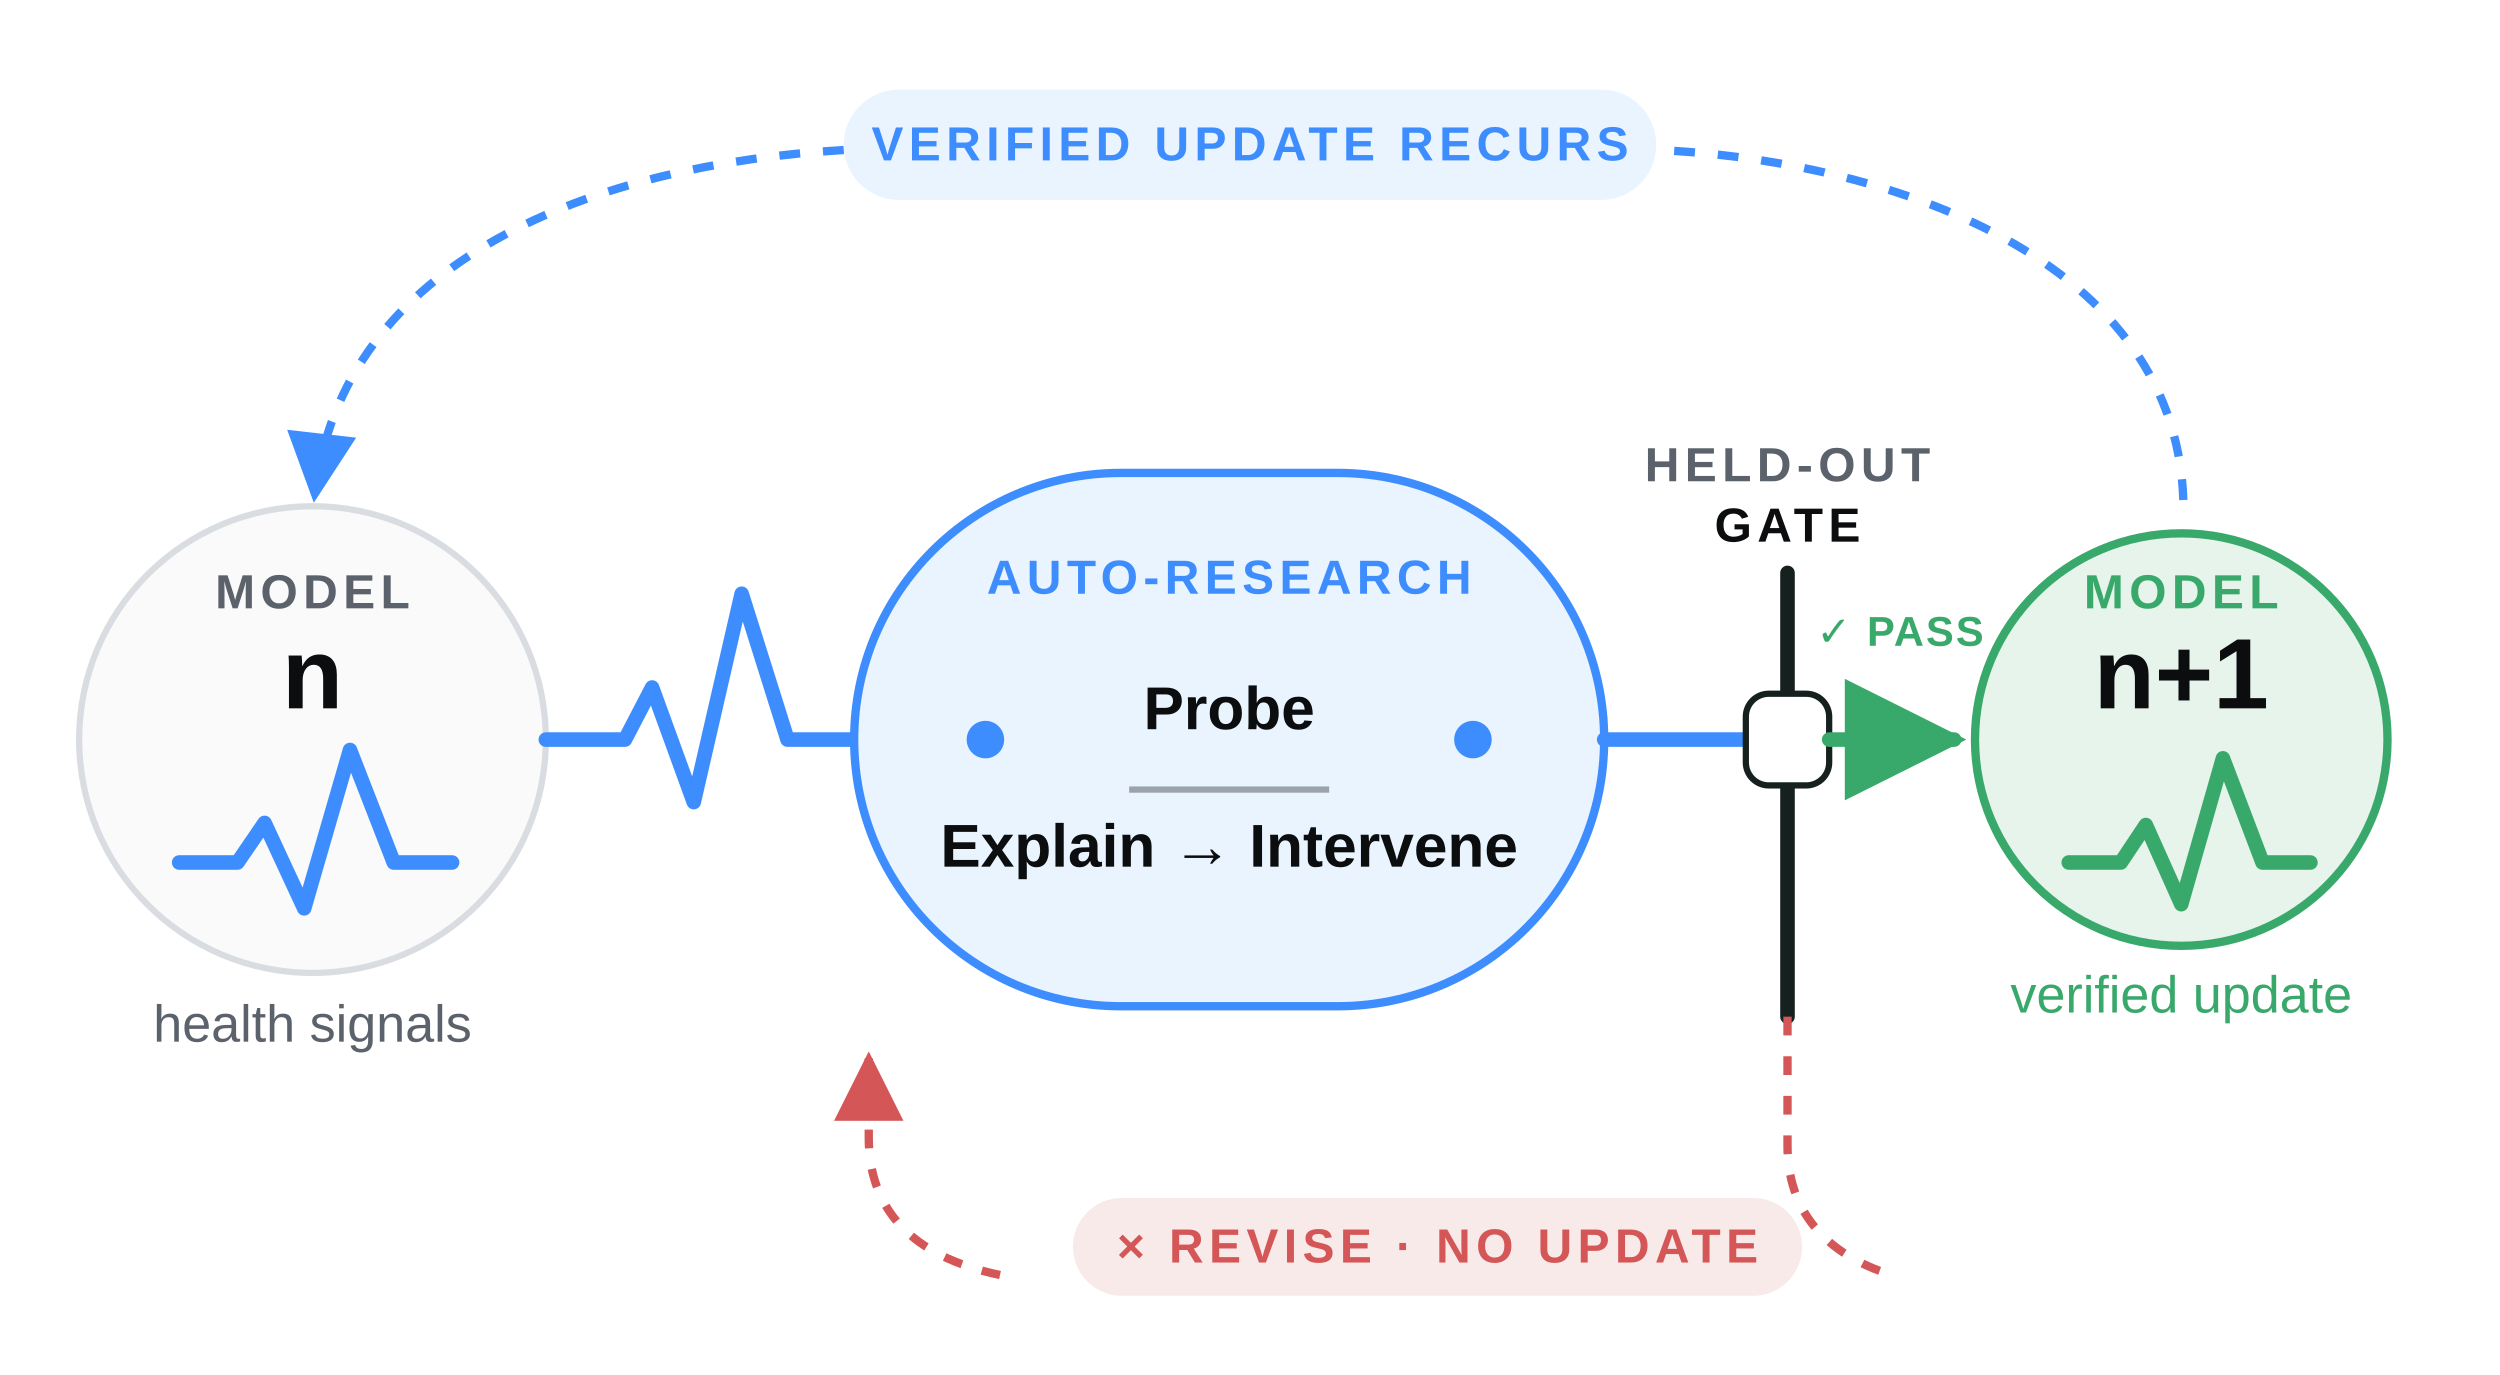
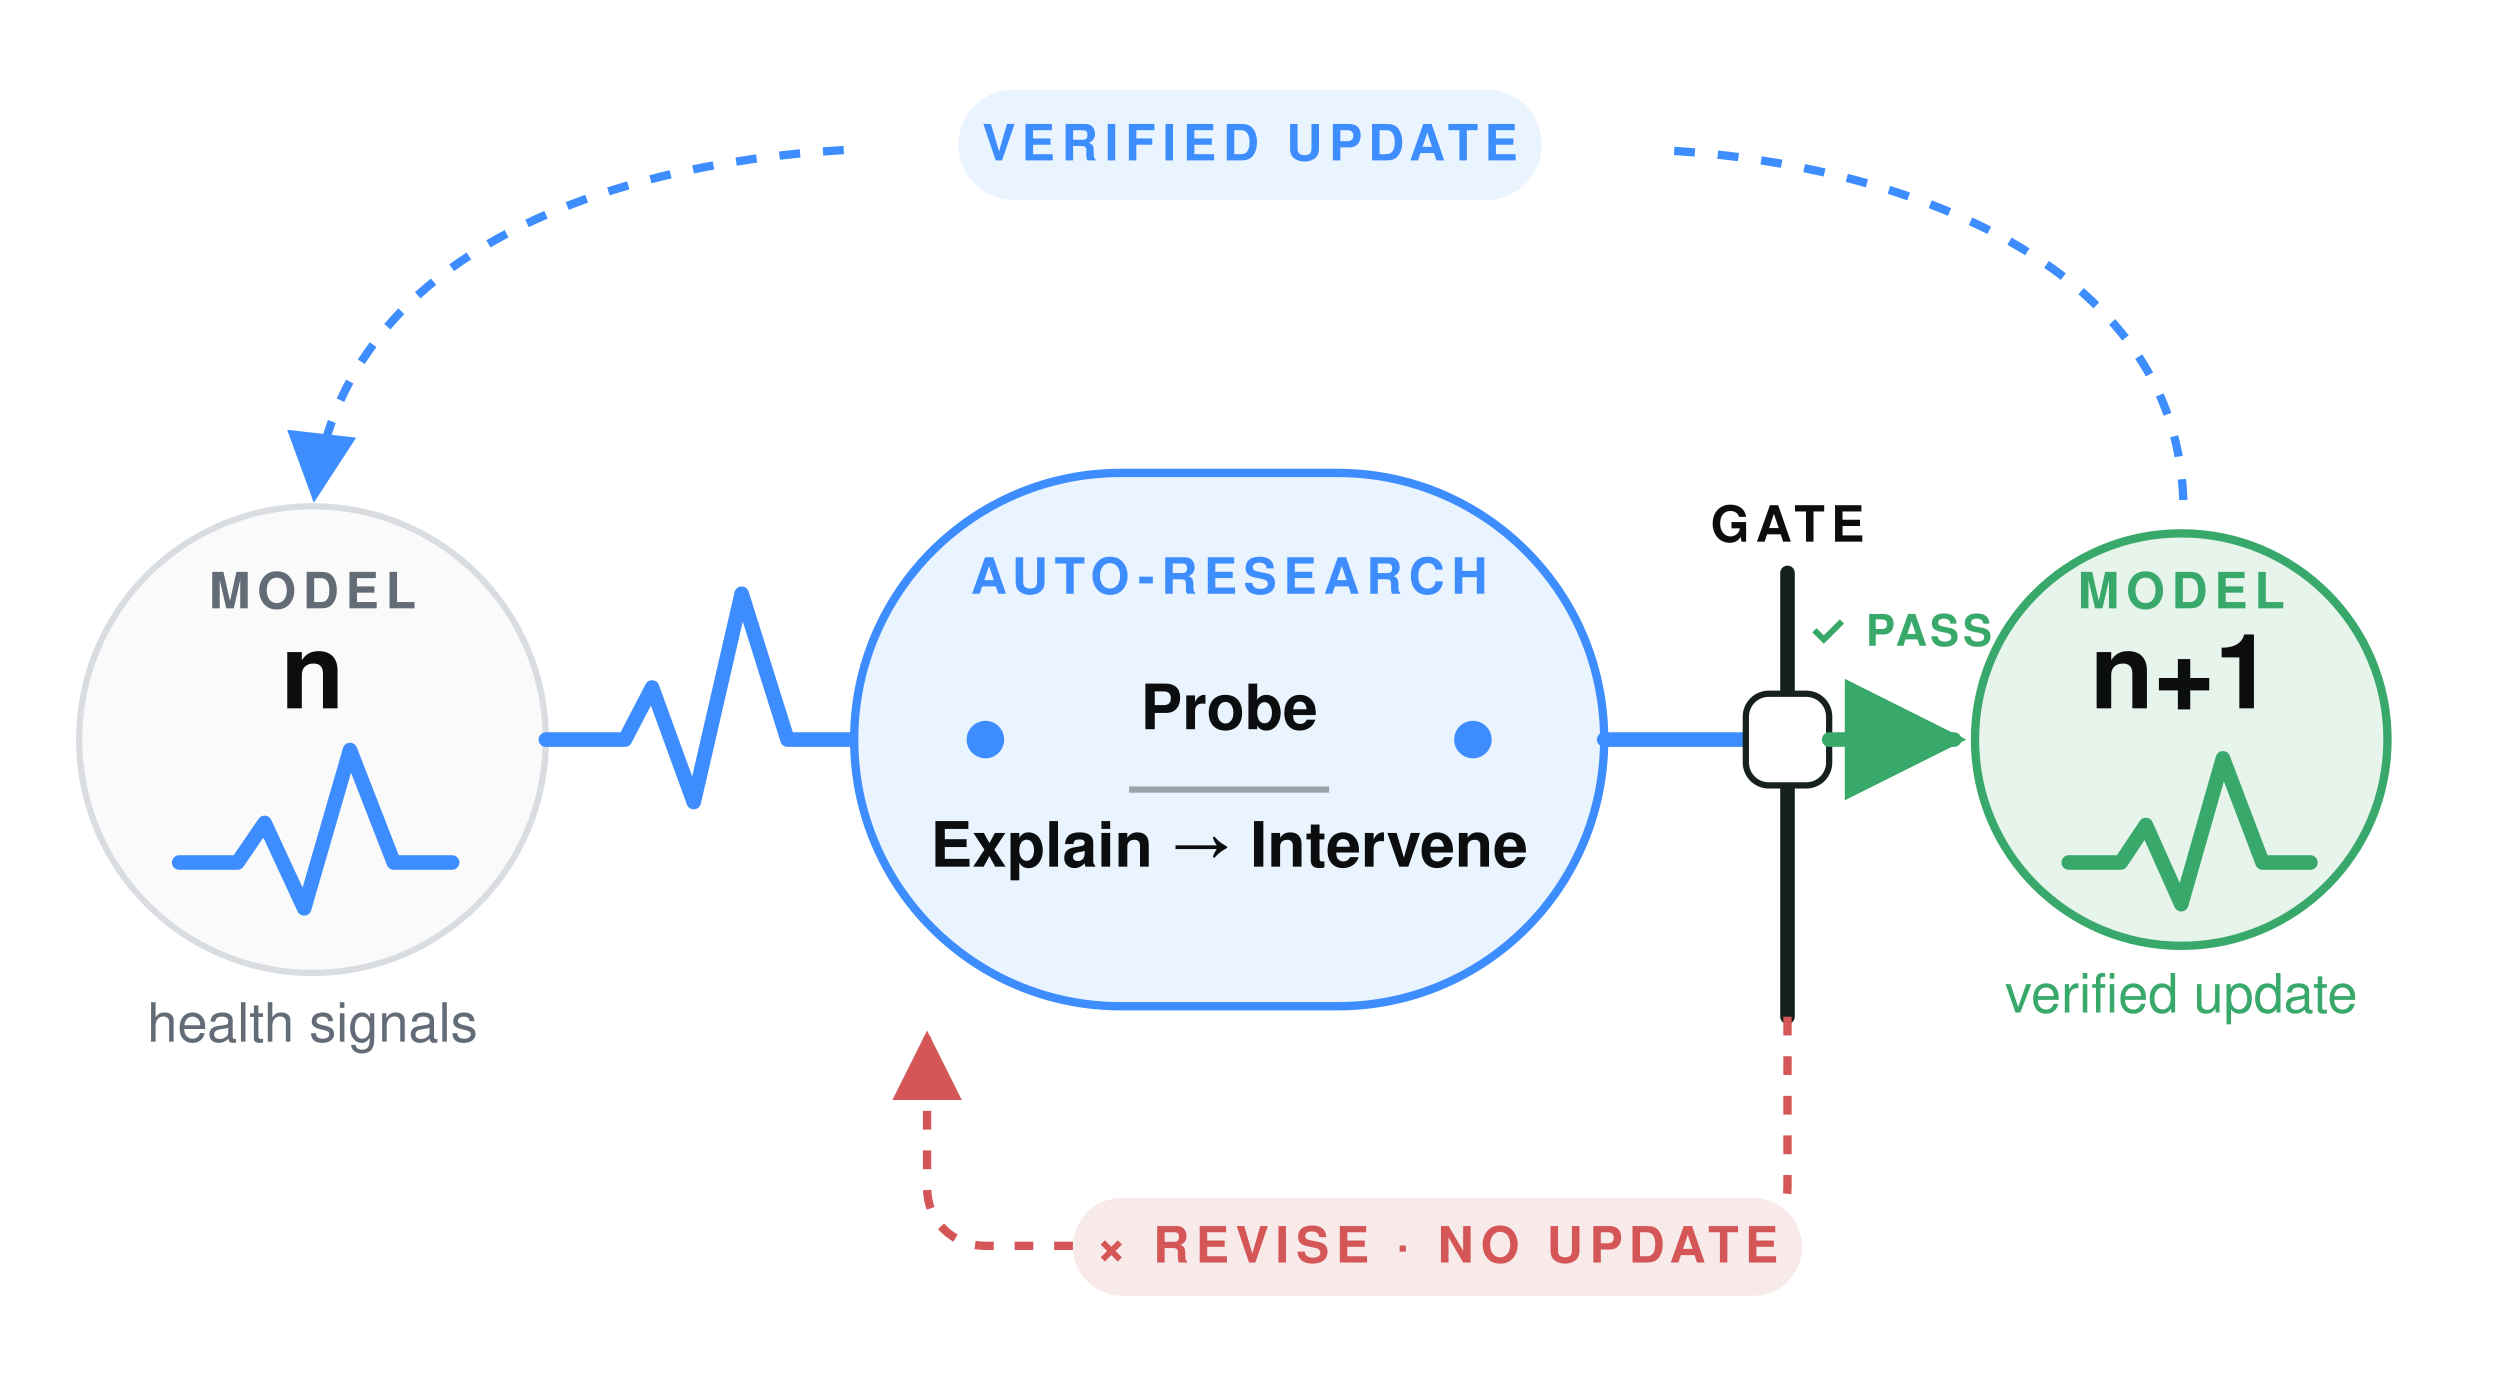
<svg xmlns="http://www.w3.org/2000/svg" width="180mm" height="99mm" viewBox="0 0 1200 660" role="img" aria-labelledby="title desc">
  <defs>
    <marker id="arrow-blue" viewBox="0 0 12 12" refX="10" refY="6" markerWidth="10" markerHeight="10" orient="auto">
      <path d="M1 1l10 5-10 5z" fill="#3D8DFF" />
    </marker>
    <marker id="arrow-green" viewBox="0 0 12 12" refX="10" refY="6" markerWidth="10" markerHeight="10" orient="auto">
      <path d="M1 1l10 5-10 5z" fill="#39A96B" />
    </marker>
    <marker id="arrow-red" viewBox="0 0 12 12" refX="10" refY="6" markerWidth="10" markerHeight="10" orient="auto">
      <path d="M1 1l10 5-10 5z" fill="#D45656" />
    </marker>
-     <style>
-       .sans{font-family:Arial,Helvetica,sans-serif}.caps{font-family:Arial,Helvetica,sans-serif;font-size:23px;font-weight:700;letter-spacing:2.6px}.state{font-family:Arial,Helvetica,sans-serif;font-size:20px;font-weight:700;letter-spacing:1px}.small{font-family:Arial,Helvetica,sans-serif;font-size:25px}.body{font-family:Arial,Helvetica,sans-serif;font-size:29px;font-weight:700}.model{font-family:Arial,Helvetica,sans-serif;font-size:48px;font-weight:700}.blue{fill:#3D8DFF}.green{fill:#39A96B}.red{fill:#D45656}.ink{fill:#0B0D0F}.muted{fill:#5B626B}
-     </style>
  </defs>
  <rect width="1200" height="660" fill="#ffffff" />
  <path d="M1048 240C1044 118 894 76 795 72" fill="none" stroke="#3D8DFF" stroke-width="4" stroke-dasharray="10 11" />
  <path d="M405 72C286 79 164 124 151 238" fill="none" stroke="#3D8DFF" stroke-width="4" stroke-dasharray="10 11" marker-end="url(#arrow-blue)" />
-   <rect x="405" y="43" width="390" height="53" rx="26.5" fill="#EAF4FF" />
-   <text class="caps blue" x="600" y="77" text-anchor="middle">VERIFIED UPDATE RECURS</text>
+   <rect x="460" y="43" width="280" height="53" rx="26.5" fill="#EAF4FF" />
+   <text font-family="IBM Plex Sans, Plex Sans, -apple-system, Helvetica, Arial, sans-serif" font-size="24" font-weight="700" letter-spacing="3.2" fill="#3D8DFF" x="600" y="77" text-anchor="middle">VERIFIED UPDATE</text>
  <circle cx="150" cy="355" r="112" fill="#FAFAFA" stroke="#D9DCE1" stroke-width="3" />
-   <text class="caps muted" x="150" y="292" text-anchor="middle">MODEL</text>
-   <text class="model ink" x="150" y="340" text-anchor="middle">n</text>
+   <text font-family="IBM Plex Sans, Plex Sans, -apple-system, Helvetica, Arial, sans-serif" font-size="24" font-weight="700" letter-spacing="3.2" fill="#626b76" x="150" y="292" text-anchor="middle">MODEL</text>
+   <text font-family="IBM Plex Sans, Plex Sans, -apple-system, Helvetica, Arial, sans-serif" font-size="50" font-weight="700" fill="#0b0d0f" x="150" y="340" text-anchor="middle">n</text>
  <path d="M86 414h28l13-19 19 41 22-76 21 54h28" fill="none" stroke="#3D8DFF" stroke-width="7" stroke-linecap="round" stroke-linejoin="round" />
-   <text class="small muted" x="150" y="500" text-anchor="middle">health signals</text>
+   <text font-family="IBM Plex Sans, Plex Sans, -apple-system, Helvetica, Arial, sans-serif" font-size="26" font-weight="400" fill="#626b76" x="150" y="500" text-anchor="middle">health signals</text>
  <path d="M262 355h38l13-25 20 55 23-100 22 70h35" fill="none" stroke="#3D8DFF" stroke-width="7" stroke-linecap="round" stroke-linejoin="round" />
  <rect x="410" y="227" width="360" height="256" rx="128" fill="#EAF4FF" stroke="#3D8DFF" stroke-width="4" />
-   <text class="caps blue" x="590" y="285" text-anchor="middle">AUTO-RESEARCH</text>
-   <text class="body ink" x="590" y="350" text-anchor="middle">Probe</text>
+   <text font-family="IBM Plex Sans, Plex Sans, -apple-system, Helvetica, Arial, sans-serif" font-size="24" font-weight="700" letter-spacing="3.2" fill="#3D8DFF" x="590" y="285" text-anchor="middle">AUTO-RESEARCH</text>
+   <text font-family="IBM Plex Sans, Plex Sans, -apple-system, Helvetica, Arial, sans-serif" font-size="30" font-weight="700" fill="#0b0d0f" x="590" y="350" text-anchor="middle">Probe</text>
  <path d="M542 379h96" stroke="#9CA2AA" stroke-width="3" />
-   <text class="body ink" x="590" y="416" text-anchor="middle">Explain → Intervene</text>
+   <text font-family="IBM Plex Sans, Plex Sans, -apple-system, Helvetica, Arial, sans-serif" font-size="30" font-weight="700" fill="#0b0d0f" x="590" y="416" text-anchor="middle">Explain → Intervene</text>
  <circle cx="473" cy="355" r="9" fill="#3D8DFF" />
  <circle cx="707" cy="355" r="9" fill="#3D8DFF" />
  <path d="M770 355h78" fill="none" stroke="#3D8DFF" stroke-width="7" stroke-linecap="round" />
-   <text class="caps muted" x="858" y="231" text-anchor="middle">HELD-OUT</text>
-   <text class="caps ink" x="858" y="260" text-anchor="middle">GATE</text>
+   <text font-family="IBM Plex Sans, Plex Sans, -apple-system, Helvetica, Arial, sans-serif" font-size="24" font-weight="700" letter-spacing="3.2" fill="#0b0d0f" x="858" y="260" text-anchor="middle">GATE</text>
  <line x1="858" y1="275" x2="858" y2="488" stroke="#16211f" stroke-width="7" stroke-linecap="round" />
  <rect x="838" y="333" width="40" height="44" rx="11" fill="#ffffff" stroke="#16211f" stroke-width="3" />
  <path d="M878 355h60" fill="none" stroke="#39A96B" stroke-width="7" stroke-linecap="round" marker-end="url(#arrow-green)" />
-   <text class="state green" x="912" y="310" text-anchor="middle">✓ PASS</text>
+   <text font-family="IBM Plex Sans, Plex Sans, -apple-system, Helvetica, Arial, sans-serif" font-size="21" font-weight="700" letter-spacing="1.7" fill="#39A96B" x="912" y="310" text-anchor="middle">✓ PASS</text>
  <circle cx="1047" cy="355" r="99" fill="#E7F4EC" stroke="#39A96B" stroke-width="4" />
-   <text class="caps green" x="1047" y="292" text-anchor="middle">MODEL</text>
-   <text class="model ink" x="1047" y="340" text-anchor="middle">n+1</text>
+   <text font-family="IBM Plex Sans, Plex Sans, -apple-system, Helvetica, Arial, sans-serif" font-size="24" font-weight="700" letter-spacing="3.2" fill="#39A96B" x="1047" y="292" text-anchor="middle">MODEL</text>
+   <text font-family="IBM Plex Sans, Plex Sans, -apple-system, Helvetica, Arial, sans-serif" font-size="50" font-weight="700" fill="#0b0d0f" x="1047" y="340" text-anchor="middle">n+1</text>
  <path d="M993 414h25l12-18 17 38 20-70 19 50h23" fill="none" stroke="#39A96B" stroke-width="7" stroke-linecap="round" stroke-linejoin="round" />
-   <text class="small green" x="1047" y="486" text-anchor="middle">verified update</text>
-   <path d="M858 488v62c0 31 18 52 50 62" fill="none" stroke="#D45656" stroke-width="4" stroke-dasharray="9 10" />
-   <path d="M480 612c-43-9-63-32-63-66v-38" fill="none" stroke="#D45656" stroke-width="4" stroke-dasharray="9 10" marker-end="url(#arrow-red)" />
+   <text font-family="IBM Plex Sans, Plex Sans, -apple-system, Helvetica, Arial, sans-serif" font-size="26" font-weight="400" fill="#39A96B" x="1047" y="486" text-anchor="middle">verified update</text>
+   <path d="M858 488v82c0 16-12 28-28 28h-31" fill="none" stroke="#D45656" stroke-width="4" stroke-dasharray="9 10" marker-end="url(#arrow-red)" />
+   <path d="M515 598h-42c-16 0-28-12-28-28v-72" fill="none" stroke="#D45656" stroke-width="4" stroke-dasharray="9 10" marker-end="url(#arrow-red)" />
  <rect x="515" y="575" width="350" height="47" rx="23.5" fill="#F9EAEA" />
-   <text class="caps red" x="690" y="606" text-anchor="middle">× REVISE · NO UPDATE</text>
+   <text font-family="IBM Plex Sans, Plex Sans, -apple-system, Helvetica, Arial, sans-serif" font-size="24" font-weight="700" letter-spacing="3.2" fill="#D45656" x="690" y="606" text-anchor="middle">× REVISE · NO UPDATE</text>
</svg>
